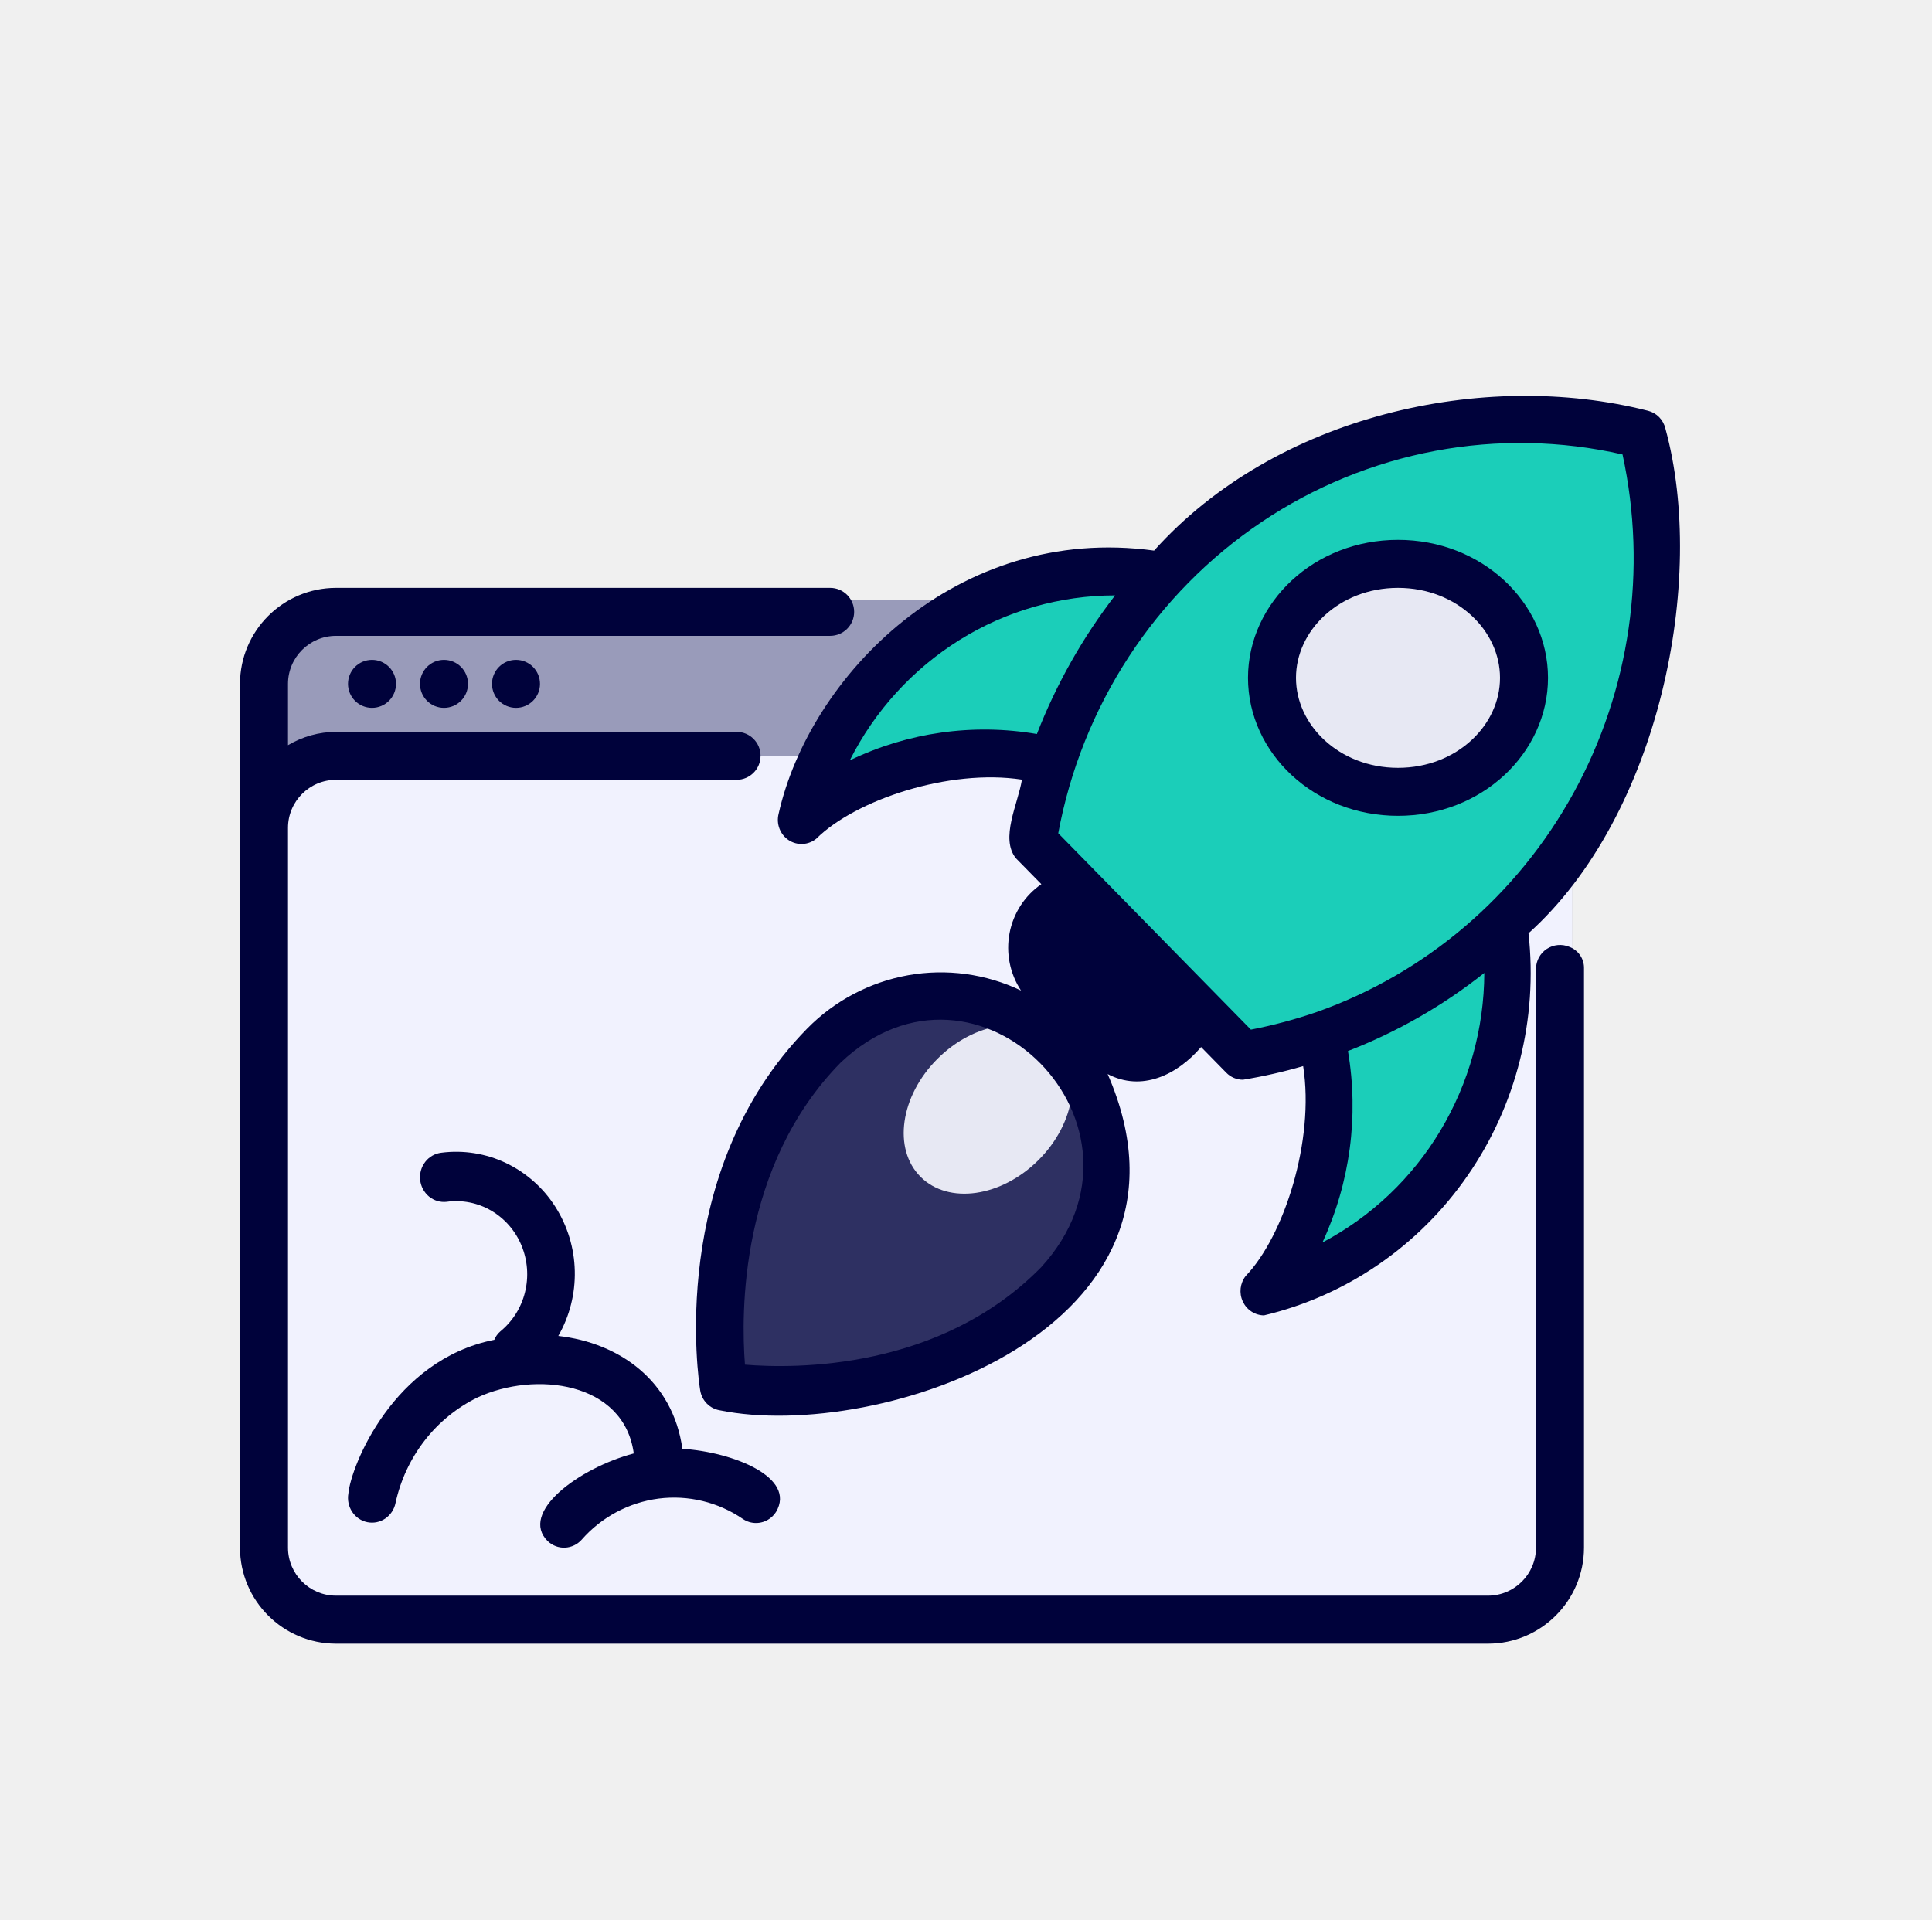
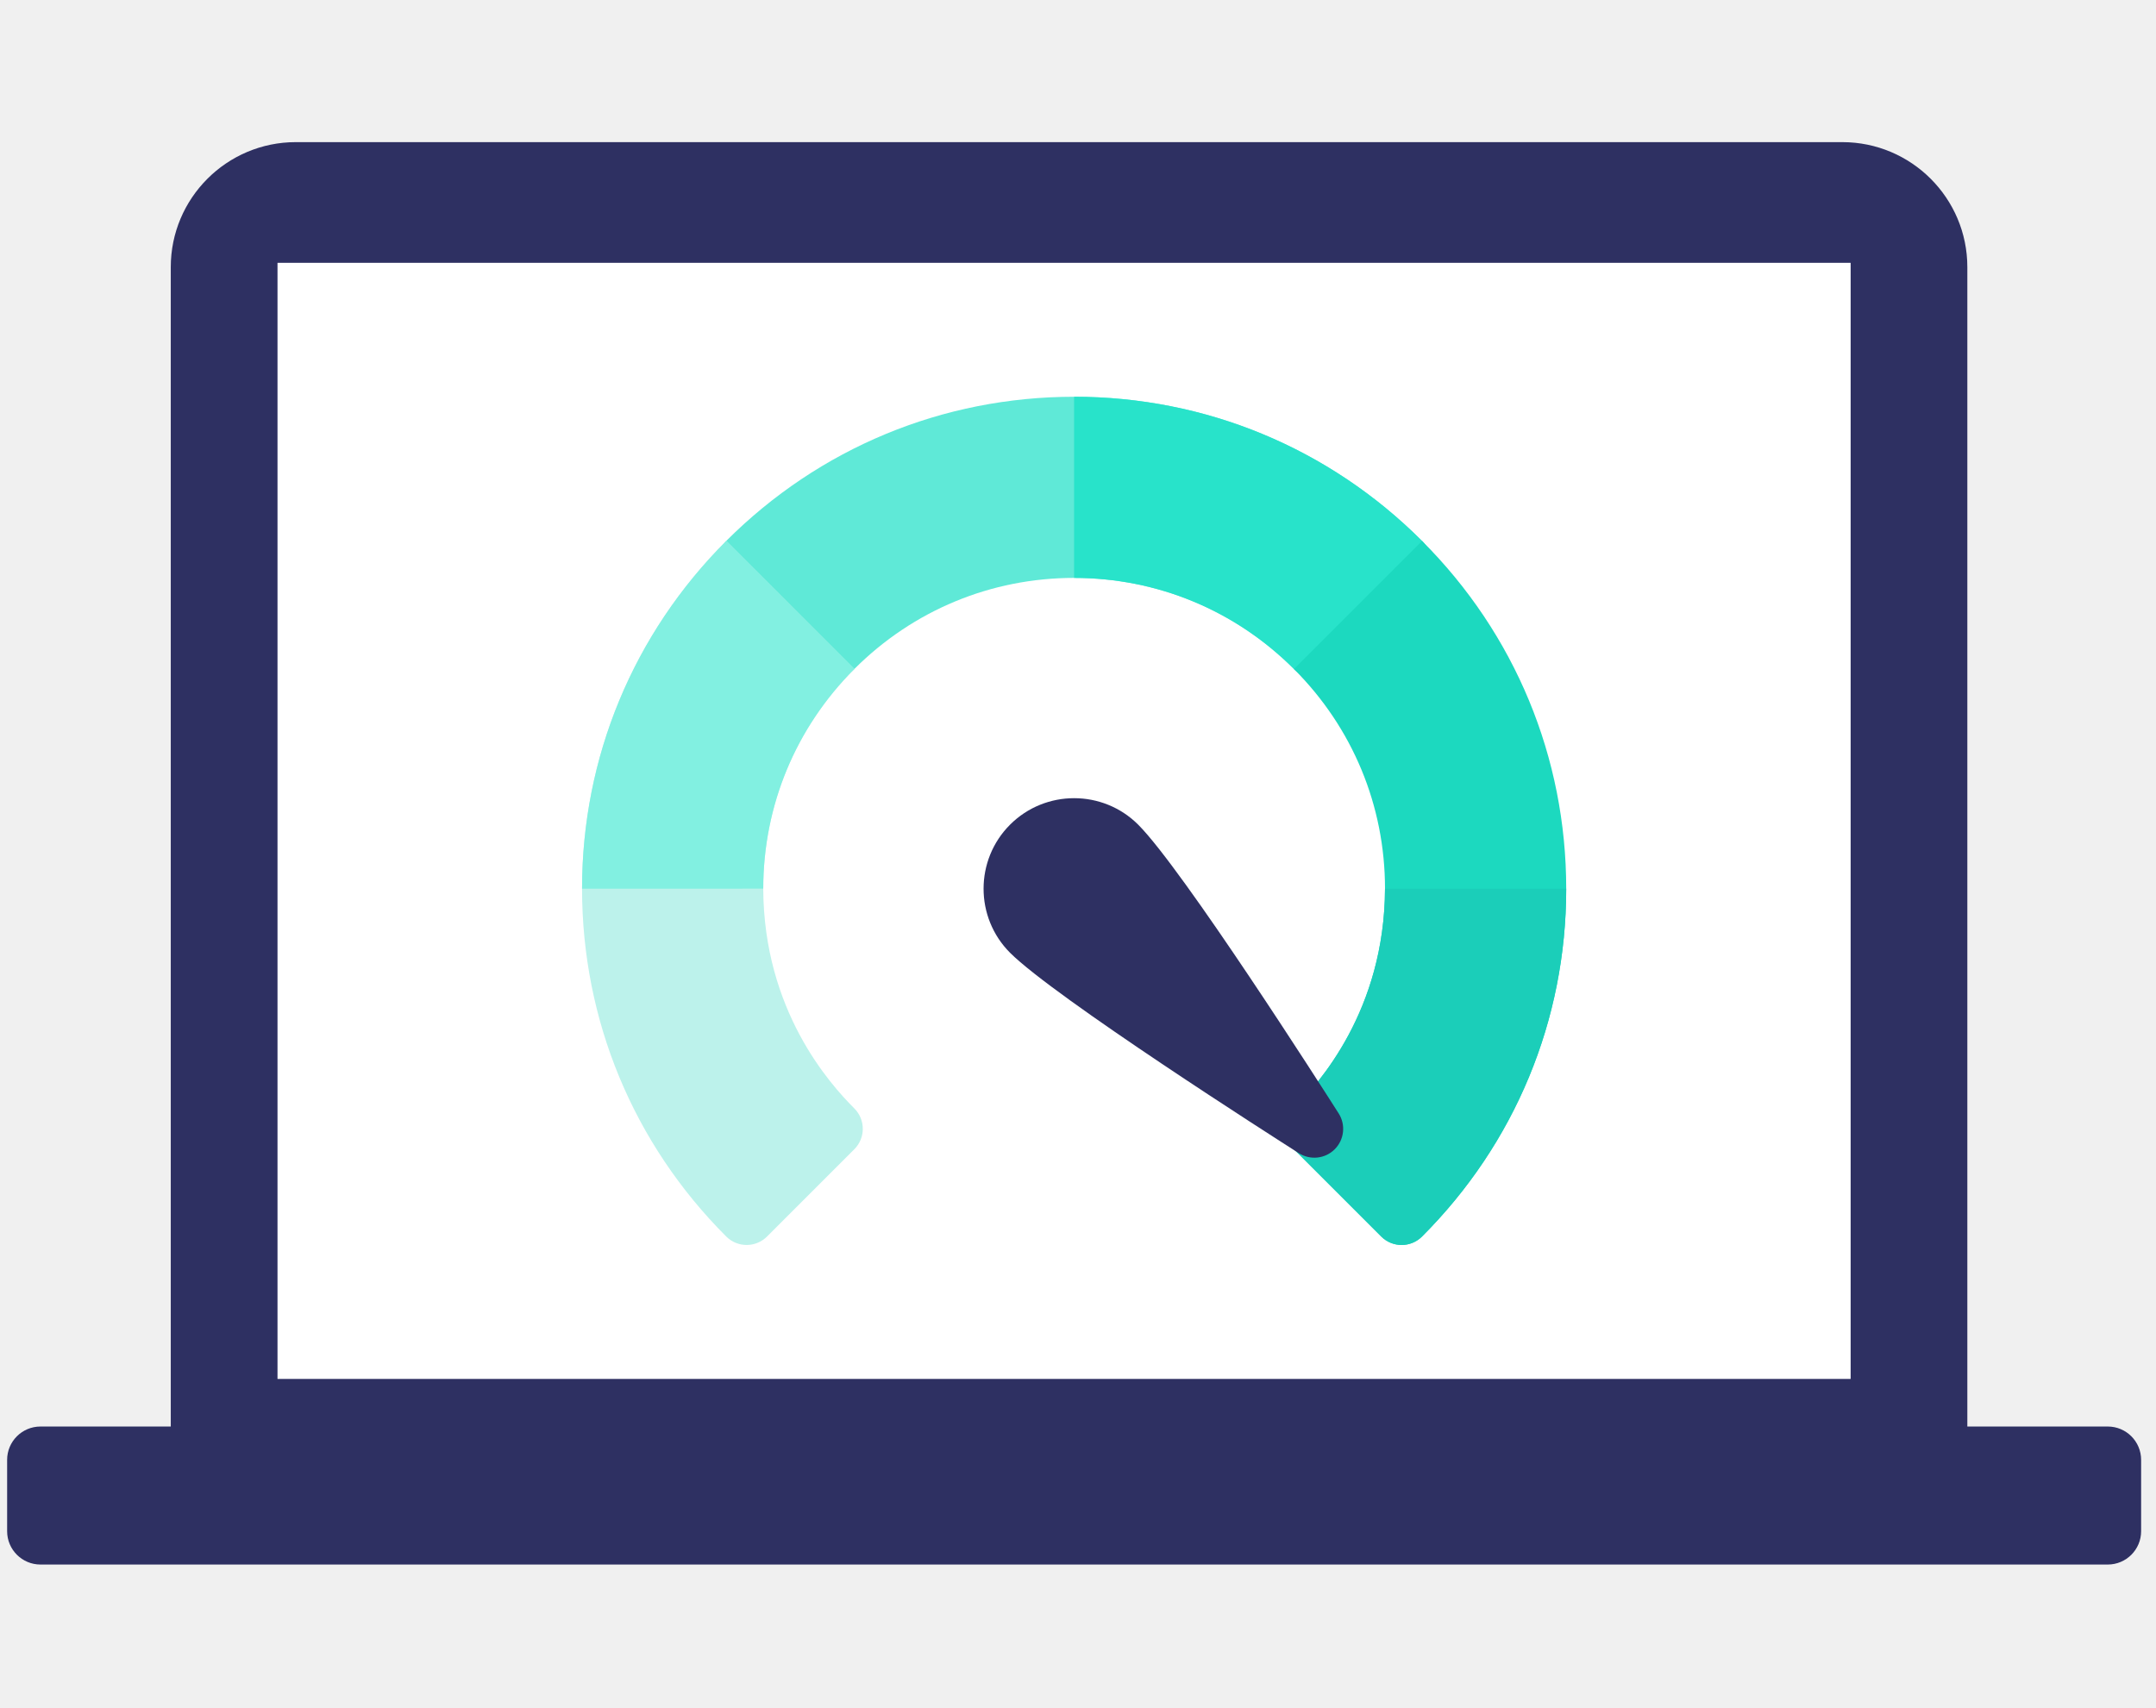
- <svg xmlns="http://www.w3.org/2000/svg" width="161" height="160" fill="none" viewBox="0 0 161 160">
-   <path fill="#999BBA" d="M29 135h96c3.314 0 6-2.718 6-6.071V56.071c0-3.353-2.686-6.071-6-6.071H29c-3.314 0-6 2.718-6 6.071v72.858c0 3.353 2.686 6.071 6 6.071Z" />
-   <path fill="#F1F2FE" d="M125 63H29a6 6 0 0 0-6 6v60a6 6 0 0 0 6 6h96a6 6 0 0 0 6-6V69a6 6 0 0 0-6-6Z" />
-   <path fill="#1BCEB9" d="M108.824 82.374a24.028 24.028 0 0 1-3.533 24.734 28.075 28.075 0 0 0 17.667-14.134 27.568 27.568 0 0 0 1.767-19.434l-15.901 8.834ZM91.156 64.707a24.027 24.027 0 0 0-24.734 3.533 28.08 28.08 0 0 1 14.134-17.668 27.571 27.571 0 0 1 19.434-1.766l-8.834 15.9Z" />
-   <path fill="#2E3062" d="M87.97 106.523c-11.24 11.24-28.1 8.43-28.1 8.43s-2.81-16.86 8.43-28.1a13.91 13.91 0 0 1 19.67 19.67Z" />
-   <path fill="#E7E8F3" d="M86.548 96.686c3.103-3.104 3.732-7.507 1.405-9.834-2.328-2.328-6.73-1.699-9.834 1.405-3.104 3.103-3.733 7.506-1.405 9.834 2.328 2.327 6.73 1.698 9.834-1.405Z" />
-   <path fill="#1BCEB9" d="M103.88 88 86 70.12a43.168 43.168 0 0 1 16.092-26.821 41.217 41.217 0 0 1 19.901-7.957 46.305 46.305 0 0 1 15.86.805 46.294 46.294 0 0 1 .805 15.86 41.215 41.215 0 0 1-7.957 19.9A43.167 43.167 0 0 1 103.88 88Z" />
-   <path fill="#E7E8F3" stroke="#00023B" stroke-width="4" d="M127 56.5c0 5.093-4.541 9.5-10.5 9.5S106 61.593 106 56.5s4.541-9.5 10.5-9.5 10.5 4.407 10.5 9.5Z" />
-   <path fill="#00023B" d="M130.764 78.916a2.001 2.001 0 0 0-2.765 1.824V129a4.008 4.008 0 0 1-4 4h-96A4.003 4.003 0 0 1 24 129V69a4.005 4.005 0 0 1 4-4h33.38a2 2 0 0 0 0-4H28a7.909 7.909 0 0 0-4 1.112V57a4.005 4.005 0 0 1 4-4h41.179a2 2 0 0 0 0-4H28a8.008 8.008 0 0 0-8 8v72a8.01 8.01 0 0 0 8 8h95.999a8.01 8.01 0 0 0 8-8V80.74a1.869 1.869 0 0 0-1.235-1.824Z" />
-   <path fill="#00023B" d="M45.649 128.461c.392.368.91.561 1.44.537a1.984 1.984 0 0 0 1.386-.667 10.294 10.294 0 0 1 6.404-3.423 10.161 10.161 0 0 1 7.025 1.696 1.948 1.948 0 0 0 2.223-.018c.217-.152.403-.347.547-.573 1.695-2.872-3.563-4.981-7.809-5.255-.797-5.69-5.266-8.835-10.34-9.407a10.399 10.399 0 0 0 1.374-5.418 10.38 10.38 0 0 0-1.621-5.346 9.971 9.971 0 0 0-4.125-3.653 9.639 9.639 0 0 0-5.38-.853 1.988 1.988 0 0 0-1.337.763 2.101 2.101 0 0 0 .315 2.89c.414.34.942.498 1.468.439a5.774 5.774 0 0 1 3.718.737 6.03 6.03 0 0 1 2.521 2.906 6.248 6.248 0 0 1 .294 3.883 6.108 6.108 0 0 1-2.055 3.272 1.805 1.805 0 0 0-.507.703c-8.416 1.661-11.953 10.532-12.158 12.812-.094.532.02 1.081.316 1.528.296.447.75.756 1.266.86a1.953 1.953 0 0 0 1.49-.302 2.06 2.06 0 0 0 .855-1.29 12.997 12.997 0 0 1 2.425-5.21 12.551 12.551 0 0 1 4.4-3.588c4.811-2.234 12.218-1.328 13.03 4.661-4.608 1.222-9.575 4.941-7.165 7.316Z" />
-   <path fill="#00023B" d="M137.322 34.238c-13.639-3.47-30.999.34-41.149 11.657-16.51-2.26-28.735 10.544-31.29 21.946-.103.41-.076.842.076 1.235.152.393.422.727.77.955a1.942 1.942 0 0 0 2.305-.132c3.246-3.22 11.05-5.847 17.127-4.914-.323 2.015-1.85 4.9-.493 6.562l2.112 2.151a6.324 6.324 0 0 0-1.723 1.769 6.45 6.45 0 0 0-.927 2.306 6.504 6.504 0 0 0 .01 2.492 6.45 6.45 0 0 0 .945 2.298 15.506 15.506 0 0 0-9.403-1.277 15.677 15.677 0 0 0-8.422 4.45c-11.728 11.959-9.03 29.421-8.909 30.159.067.413.26.795.55 1.091.29.296.665.492 1.07.561 13.26 2.714 41.604-6.779 32.333-28.025 2.822 1.492 5.78.097 7.788-2.251l2.096 2.137a1.94 1.94 0 0 0 1.393.589 42.349 42.349 0 0 0 5.015-1.137c.976 6.21-1.603 14.184-4.786 17.492a2.05 2.05 0 0 0-.244 2.126c.158.343.407.633.719.838a1.95 1.95 0 0 0 1.045.322c6.865-1.63 12.903-5.775 16.967-11.646 4.064-5.87 5.871-13.059 5.078-20.199 10.921-9.818 14.866-29.492 11.409-42.065a2.018 2.018 0 0 0-.523-.957 1.962 1.962 0 0 0-.939-.533Zm-66.507 29.14a25.148 25.148 0 0 1 9.16-10.044 24.494 24.494 0 0 1 12.95-3.705 46.587 46.587 0 0 0-6.518 11.552 25.816 25.816 0 0 0-15.592 2.197Zm15.952 42.244c-8.428 8.594-20.527 8.47-24.687 8.123-.333-4.235-.462-16.574 7.966-25.168 11.456-10.876 27.39 5.365 16.721 17.045Zm23.436-2.059a27.162 27.162 0 0 0 2.127-15.96 43.622 43.622 0 0 0 11.362-6.508 25.785 25.785 0 0 1-3.666 13.155 25.126 25.126 0 0 1-9.823 9.313Zm-.499-19.202a40.363 40.363 0 0 1-5.463 1.459L88.188 69.453a40.384 40.384 0 0 1 5.89-14.727 39.574 39.574 0 0 1 11.059-11.217 38.763 38.763 0 0 1 14.476-5.928 38.452 38.452 0 0 1 15.598.3c2.082 9.588.633 19.622-4.07 28.192s-12.332 15.08-21.437 18.288ZM31 59a2 2 0 1 0 0-4 2 2 0 0 0 0 4Zm6 0a2 2 0 1 0 0-4 2 2 0 0 0 0 4Zm6 0a2 2 0 1 0 0-4 2 2 0 0 0 0 4Z" />
+ <svg xmlns="http://www.w3.org/2000/svg" width="101" height="80" viewBox="0 0 101 80" fill="none">
+   <g clip-path="url(#clip0_517_1132)">
+     <path fill-rule="evenodd" clip-rule="evenodd" d="M92.162 12.518C92.162 9.285 89.537 6.66 86.304 6.66H13.857C10.625 6.66 8 9.285 8 12.518V67.537H92.162V12.518Z" fill="#2E3062" />
+     <path fill-rule="evenodd" clip-rule="evenodd" d="M100.303 68.405C100.303 67.543 99.603 66.843 98.741 66.843H1.896C1.034 66.843 0.334 67.543 0.334 68.405V71.748C0.334 72.61 1.034 73.31 1.896 73.31H98.741C99.603 73.31 100.303 72.61 100.303 71.748V68.405Z" fill="#2E3062" />
+     <path d="M86.695 12.315H13V64.613H86.695V12.315Z" fill="white" />
+     <path d="M66.616 25.346C62.26 20.99 56.472 18.591 50.319 18.591C44.166 18.591 38.378 20.99 34.021 25.346C33.494 25.873 33.495 26.729 34.021 27.256L38.113 31.347C38.64 31.875 39.496 31.875 40.023 31.347C42.775 28.595 46.431 27.079 50.319 27.079C54.206 27.079 57.863 28.595 60.615 31.347C60.868 31.601 61.212 31.743 61.57 31.743C62.153 31.743 62.497 31.375 62.525 31.347L66.616 27.256C67.144 26.728 67.143 25.873 66.616 25.346Z" fill="#5FE9D7" />
+     <path d="M66.616 25.346C62.26 20.99 56.472 18.591 50.318 18.591V27.079C54.206 27.079 57.863 28.595 60.614 31.347C60.867 31.601 61.211 31.743 61.569 31.743C62.153 31.743 62.496 31.376 62.524 31.347L66.616 27.256C67.143 26.728 67.143 25.873 66.616 25.346Z" fill="#28E3CA" />
+     <path d="M40.023 51.939C38.861 50.777 35.776 47.34 35.755 41.64C35.756 37.754 37.272 34.099 40.023 31.348L34.022 25.346C29.666 29.701 27.267 35.489 27.267 41.643C27.267 47.797 29.666 53.585 34.022 57.941C34.285 58.204 34.631 58.336 34.977 58.336C35.322 58.336 35.668 58.204 35.932 57.941L40.023 53.849C40.55 53.322 40.55 52.466 40.023 51.939Z" fill="#BCF2EB" />
+     <path d="M60.614 51.939C61.776 50.777 64.862 47.34 64.882 41.64C64.882 37.754 63.366 34.099 60.614 31.348L66.616 25.346C70.972 29.701 73.371 35.489 73.371 41.643C73.371 47.797 70.972 53.585 66.616 57.941C66.352 58.204 66.007 58.336 65.661 58.336C65.315 58.336 64.969 58.204 64.706 57.941L60.614 53.849C60.087 53.322 60.087 52.466 60.614 51.939Z" fill="#1CD9BF" />
+     <path d="M35.755 41.64C35.756 37.754 37.272 34.099 40.023 31.348L34.022 25.346C29.666 29.701 27.267 35.489 27.267 41.643L35.755 41.64Z" fill="#82F0E1" />
+     <path d="M60.614 51.939C61.776 50.777 64.862 47.341 64.882 41.641L73.371 41.644C73.371 47.797 70.972 53.585 66.616 57.941C66.352 58.205 66.007 58.337 65.661 58.337C65.315 58.337 64.969 58.205 64.706 57.941L60.614 53.849C60.087 53.322 60.087 52.467 60.614 51.939Z" fill="#1BCEB9" />
+     <path d="M47.317 38.642C45.663 40.296 45.663 42.989 47.317 44.644C49.408 46.734 59.682 53.294 60.846 54.035C61.381 54.375 62.079 54.299 62.527 53.851C62.974 53.403 63.051 52.705 62.711 52.171C61.97 51.006 55.41 40.732 53.32 38.642C51.665 36.987 48.972 36.987 47.317 38.642Z" fill="#2E3062" />
+   </g>
+   <defs>
+     <clipPath id="clip0_517_1132">
+       <rect width="100" height="80" fill="white" transform="translate(0.333984)" />
+     </clipPath>
+   </defs>
</svg>
